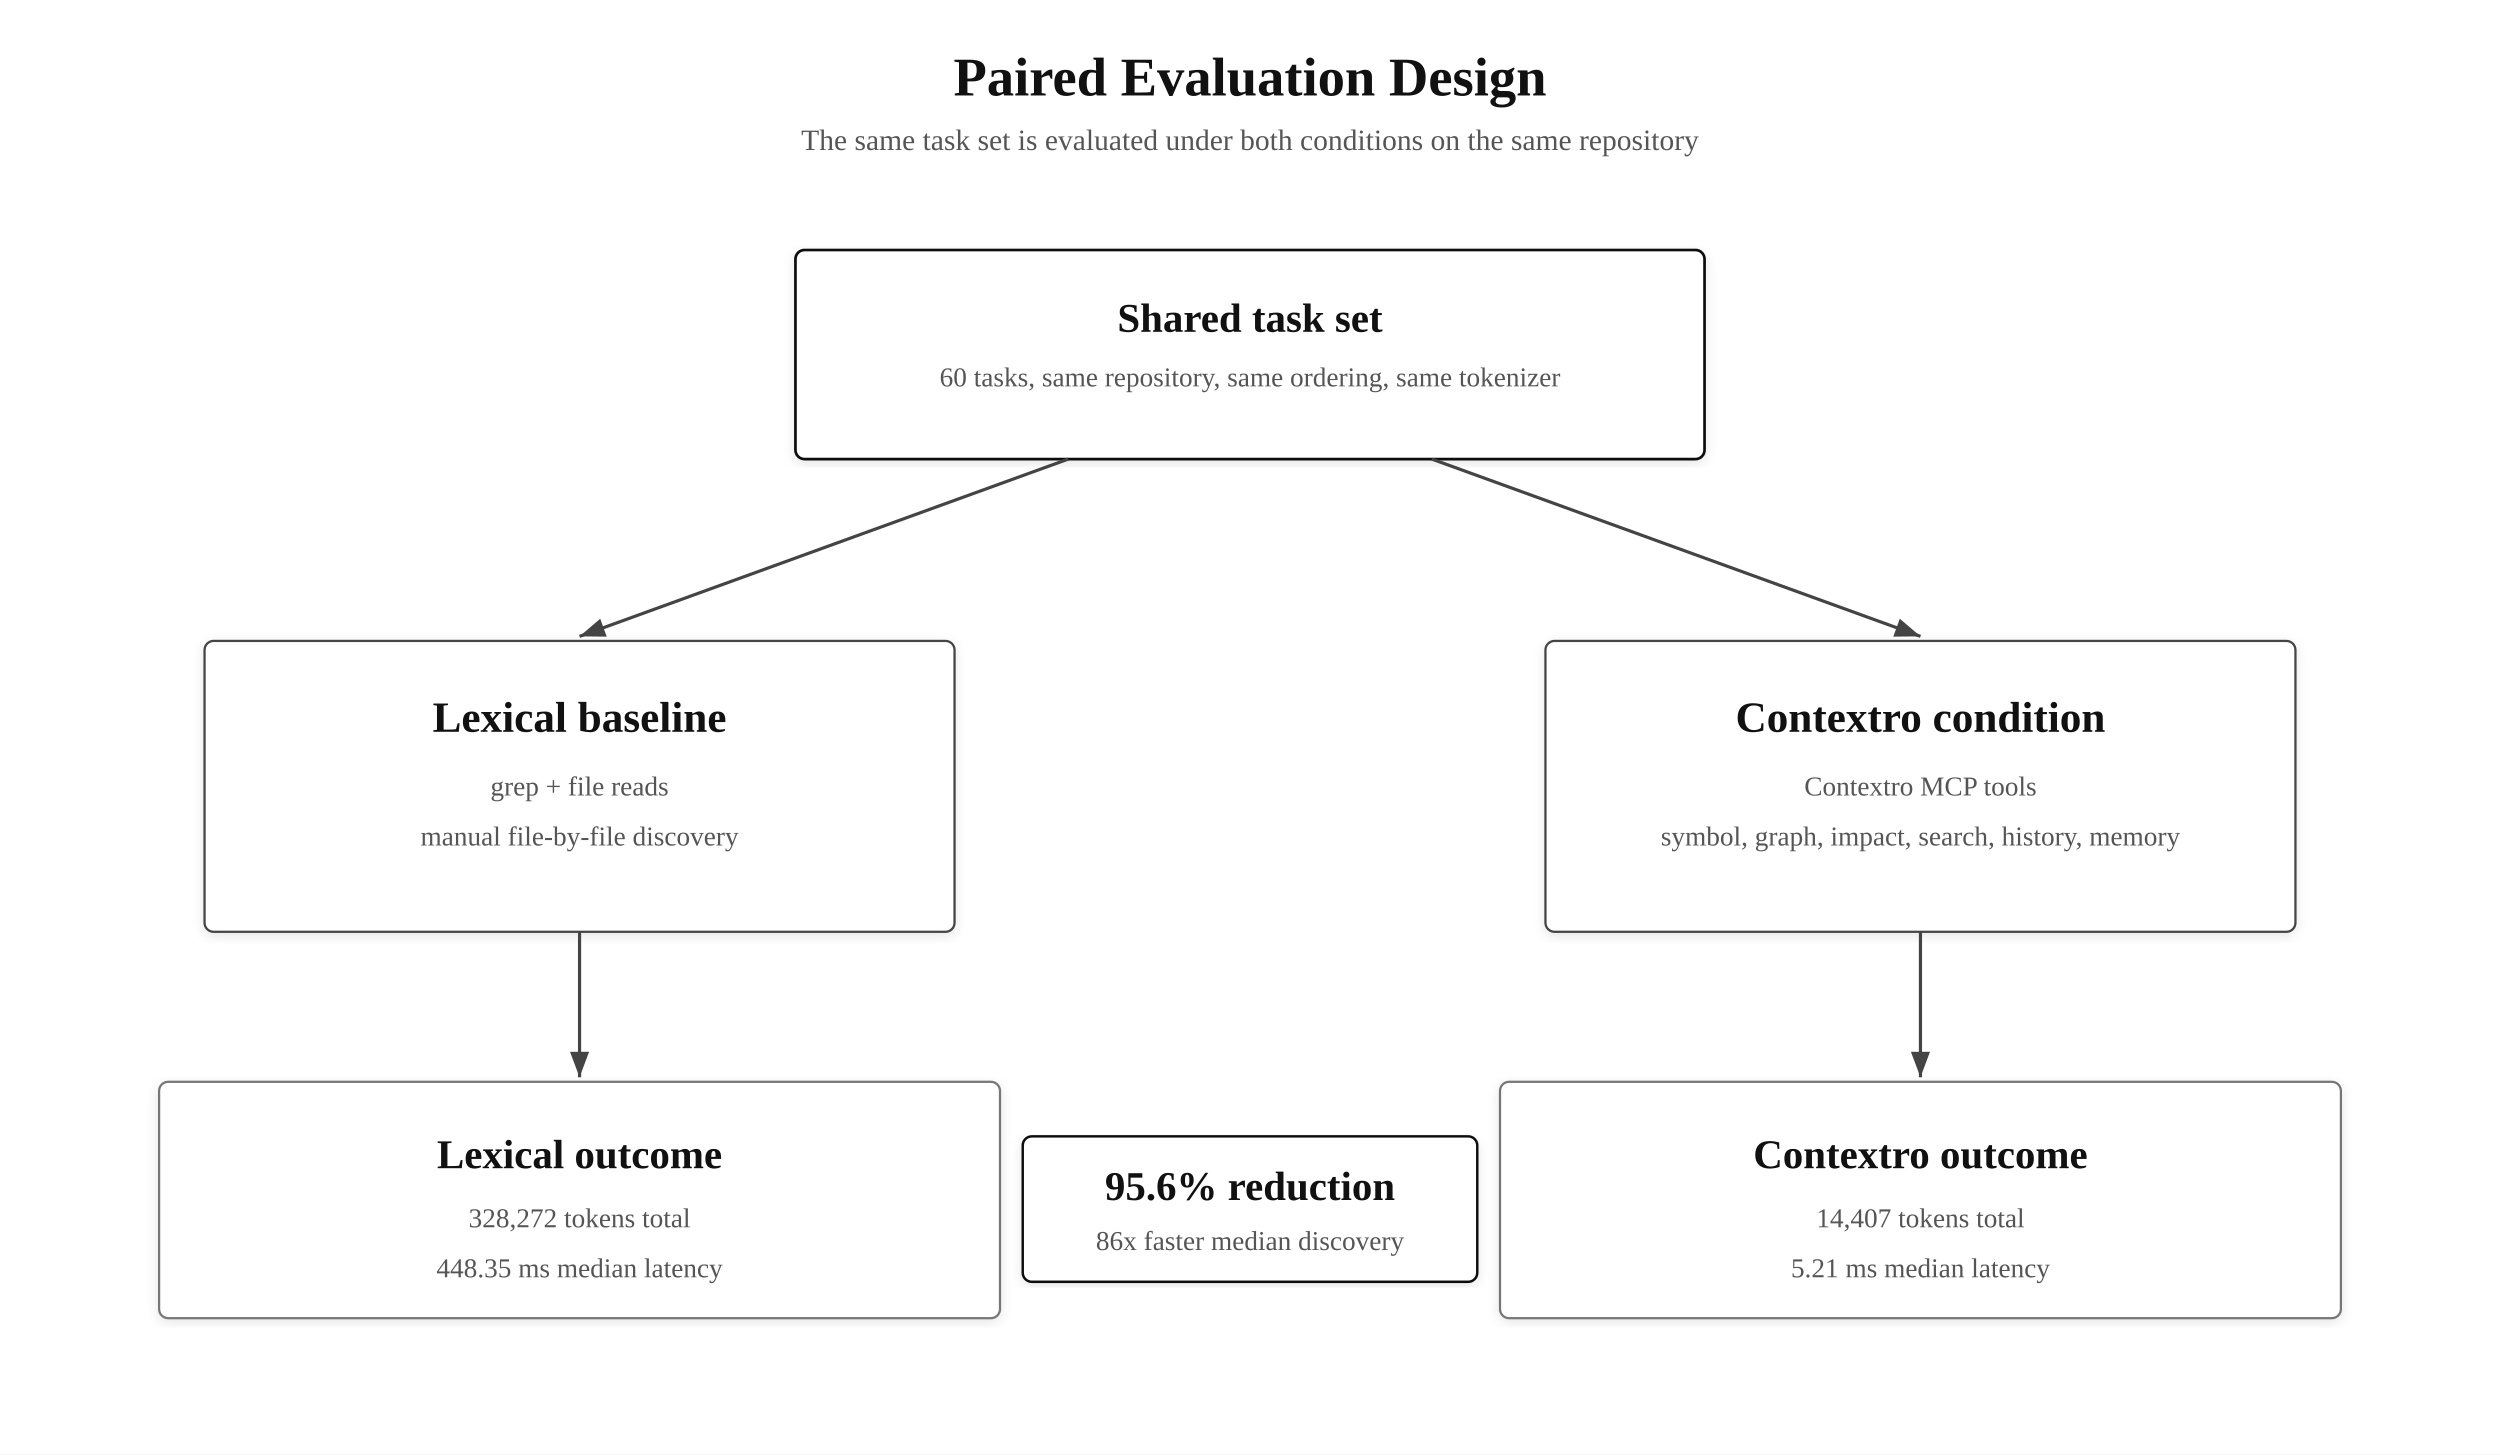
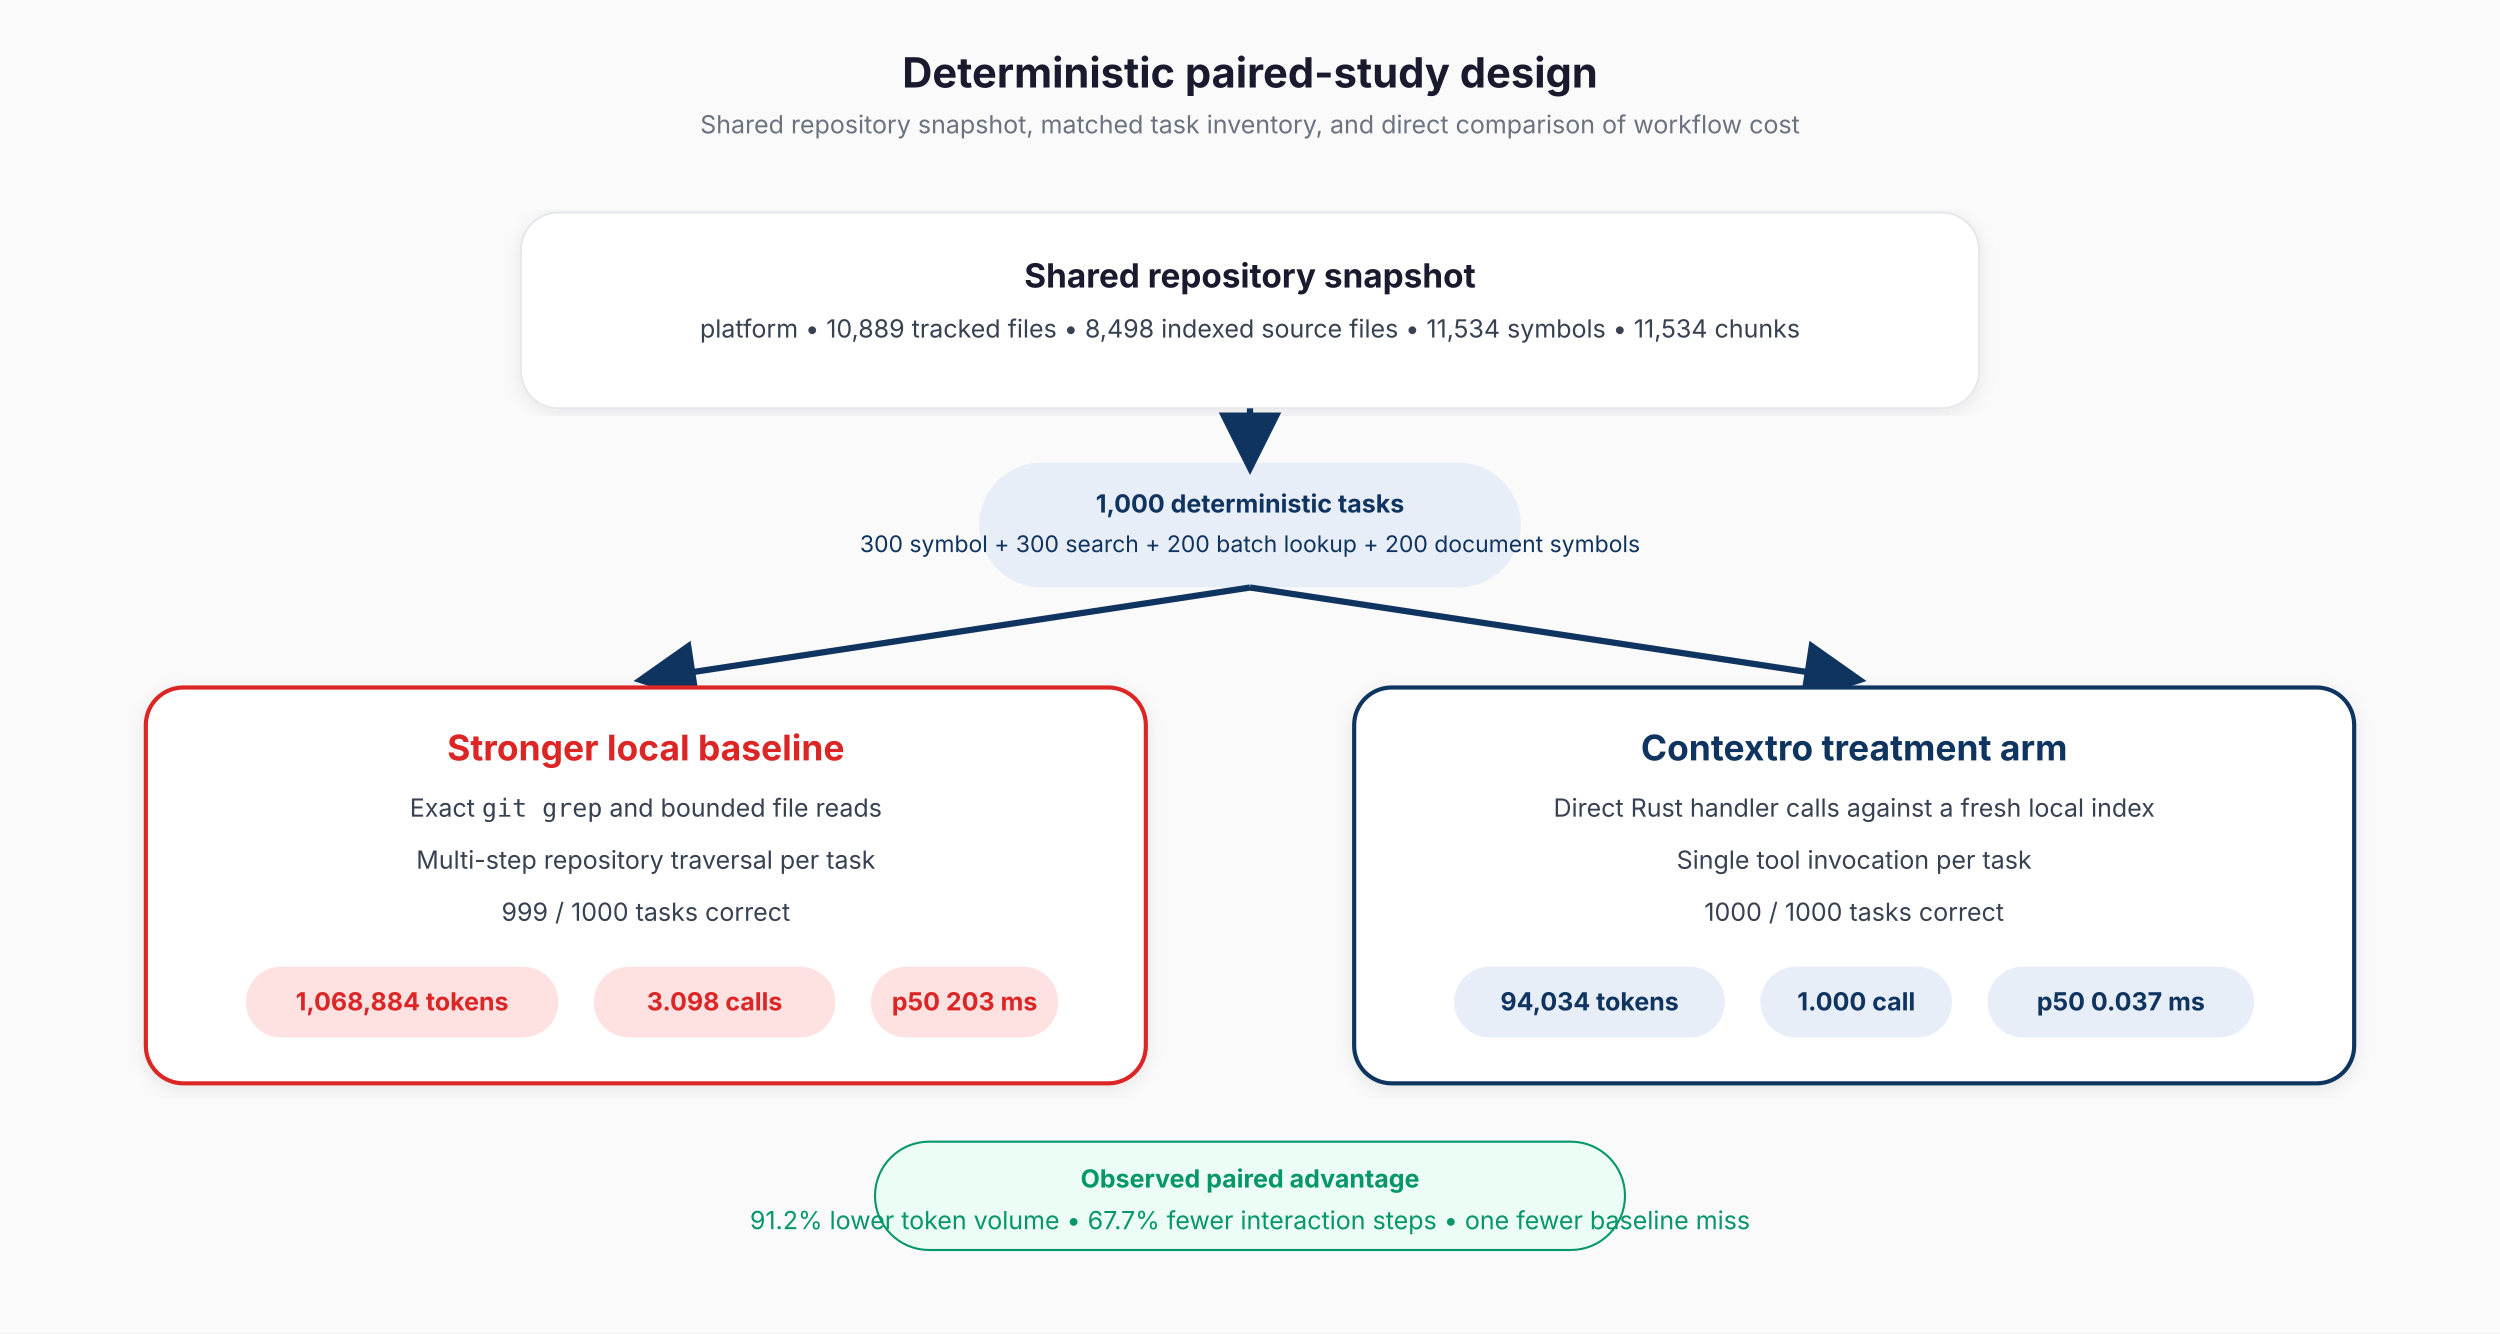
- <svg xmlns="http://www.w3.org/2000/svg" viewBox="0 0 1100 640" font-family="Georgia, 'Times New Roman', serif">
+ <svg xmlns="http://www.w3.org/2000/svg" viewBox="0 0 1200 640" font-family="Inter, -apple-system, system-ui, sans-serif">
  <defs>
    <filter id="shadow" x="-4%" y="-4%" width="108%" height="108%">
-       <feDropShadow dx="0" dy="1.5" stdDeviation="2.5" flood-opacity="0.10" />
+       <feDropShadow dx="0" dy="2" stdDeviation="4" flood-opacity="0.08" />
    </filter>
-     <marker id="arrow" markerWidth="8" markerHeight="6" refX="8" refY="3" orient="auto">
-       <polygon points="0 0, 8 3, 0 6" fill="#444444" />
+     <marker id="arrow" markerWidth="10" markerHeight="10" refX="8" refY="5" orient="auto">
+       <path d="M0,0 L10,5 L0,10 Z" fill="#0f3460" />
    </marker>
  </defs>
-   <rect width="1100" height="640" fill="#ffffff" />
-   <text x="550" y="42" text-anchor="middle" font-size="24" font-weight="700" fill="#111111">Paired Evaluation Design</text>
-   <text x="550" y="66" text-anchor="middle" font-size="13" fill="#555555">The same task set is evaluated under both conditions on the same repository</text>
-   <rect x="350" y="110" width="400" height="92" rx="4" fill="#ffffff" stroke="#111111" stroke-width="1.2" filter="url(#shadow)" />
-   <text x="550" y="146" text-anchor="middle" font-size="18" font-weight="700" fill="#111111">Shared task set</text>
-   <text x="550" y="170" text-anchor="middle" font-size="12" fill="#555555">60 tasks, same repository, same ordering, same tokenizer</text>
-   <line x1="470" y1="202" x2="255" y2="280" stroke="#444444" stroke-width="1.4" marker-end="url(#arrow)" />
-   <line x1="630" y1="202" x2="845" y2="280" stroke="#444444" stroke-width="1.4" marker-end="url(#arrow)" />
-   <rect x="90" y="282" width="330" height="128" rx="4" fill="#ffffff" stroke="#444444" filter="url(#shadow)" />
-   <text x="255" y="322" text-anchor="middle" font-size="19" font-weight="700" fill="#111111">Lexical baseline</text>
-   <text x="255" y="350" text-anchor="middle" font-size="12" fill="#555555">grep + file reads</text>
-   <text x="255" y="372" text-anchor="middle" font-size="12" fill="#555555">manual file-by-file discovery</text>
-   <rect x="680" y="282" width="330" height="128" rx="4" fill="#ffffff" stroke="#444444" filter="url(#shadow)" />
-   <text x="845" y="322" text-anchor="middle" font-size="19" font-weight="700" fill="#111111">Contextro condition</text>
-   <text x="845" y="350" text-anchor="middle" font-size="12" fill="#555555">Contextro MCP tools</text>
-   <text x="845" y="372" text-anchor="middle" font-size="12" fill="#555555">symbol, graph, impact, search, history, memory</text>
-   <line x1="255" y1="410" x2="255" y2="474" stroke="#444444" stroke-width="1.4" marker-end="url(#arrow)" />
-   <line x1="845" y1="410" x2="845" y2="474" stroke="#444444" stroke-width="1.4" marker-end="url(#arrow)" />
-   <rect x="70" y="476" width="370" height="104" rx="4" fill="#ffffff" stroke="#777777" filter="url(#shadow)" />
-   <text x="255" y="514" text-anchor="middle" font-size="18" font-weight="700" fill="#111111">Lexical outcome</text>
-   <text x="255" y="540" text-anchor="middle" font-size="12" fill="#555555">328,272 tokens total</text>
-   <text x="255" y="562" text-anchor="middle" font-size="12" fill="#555555">448.35 ms median latency</text>
-   <rect x="660" y="476" width="370" height="104" rx="4" fill="#ffffff" stroke="#777777" filter="url(#shadow)" />
-   <text x="845" y="514" text-anchor="middle" font-size="18" font-weight="700" fill="#111111">Contextro outcome</text>
-   <text x="845" y="540" text-anchor="middle" font-size="12" fill="#555555">14,407 tokens total</text>
-   <text x="845" y="562" text-anchor="middle" font-size="12" fill="#555555">5.21 ms median latency</text>
-   <rect x="450" y="500" width="200" height="64" rx="4" fill="#ffffff" stroke="#111111" stroke-width="1.1" filter="url(#shadow)" />
-   <text x="550" y="528" text-anchor="middle" font-size="18" font-weight="700" fill="#111111">95.6% reduction</text>
-   <text x="550" y="550" text-anchor="middle" font-size="12" fill="#555555">86x faster median discovery</text>
+   <rect width="1200" height="640" fill="#fafafa" />
+   <text x="600" y="42" text-anchor="middle" font-size="20" font-weight="700" fill="#1a1a2e">Deterministic paired-study design</text>
+   <text x="600" y="64" text-anchor="middle" font-size="12" fill="#6b7280">Shared repository snapshot, matched task inventory, and direct comparison of workflow cost</text>
+   <rect x="250" y="102" width="700" height="94" rx="18" fill="#ffffff" stroke="#e5e7eb" filter="url(#shadow)" />
+   <text x="600" y="138" text-anchor="middle" font-size="16" font-weight="700" fill="#1a1a2e">Shared repository snapshot</text>
+   <text x="600" y="162" text-anchor="middle" font-size="12" fill="#374151">platform • 10,889 tracked files • 8,498 indexed source files • 11,534 symbols • 11,534 chunks</text>
+   <rect x="470" y="222" width="260" height="60" rx="30" fill="#e8eef8" />
+   <text x="600" y="246" text-anchor="middle" font-size="12" font-weight="700" fill="#0f3460">1,000 deterministic tasks</text>
+   <text x="600" y="265" text-anchor="middle" font-size="11" fill="#0f3460">300 symbol + 300 search + 200 batch lookup + 200 document symbols</text>
+   <line x1="600" y1="196" x2="600" y2="222" stroke="#0f3460" stroke-width="3" marker-end="url(#arrow)" />
+   <line x1="600" y1="282" x2="310" y2="326" stroke="#0f3460" stroke-width="3" marker-end="url(#arrow)" />
+   <line x1="600" y1="282" x2="890" y2="326" stroke="#0f3460" stroke-width="3" marker-end="url(#arrow)" />
+   <rect x="70" y="330" width="480" height="190" rx="18" fill="#ffffff" stroke="#dc2626" stroke-width="2" filter="url(#shadow)" />
+   <text x="310" y="365" text-anchor="middle" font-size="17" font-weight="700" fill="#dc2626">Stronger local baseline</text>
+   <text x="310" y="392" text-anchor="middle" font-size="12" fill="#374151">Exact <tspan font-family="ui-monospace, SFMono-Regular, Menlo, Consolas, monospace">git grep</tspan> and bounded file reads</text>
+   <text x="310" y="417" text-anchor="middle" font-size="12" fill="#374151">Multi-step repository traversal per task</text>
+   <text x="310" y="442" text-anchor="middle" font-size="12" fill="#374151">999 / 1000 tasks correct</text>
+   <rect x="118" y="464" width="150" height="34" rx="17" fill="#fee2e2" />
+   <text x="193" y="485" text-anchor="middle" font-size="12" font-weight="700" fill="#dc2626">1,068,884 tokens</text>
+   <rect x="285" y="464" width="116" height="34" rx="17" fill="#fee2e2" />
+   <text x="343" y="485" text-anchor="middle" font-size="12" font-weight="700" fill="#dc2626">3.098 calls</text>
+   <rect x="418" y="464" width="90" height="34" rx="17" fill="#fee2e2" />
+   <text x="463" y="485" text-anchor="middle" font-size="12" font-weight="700" fill="#dc2626">p50 203 ms</text>
+   <rect x="650" y="330" width="480" height="190" rx="18" fill="#ffffff" stroke="#0f3460" stroke-width="2" filter="url(#shadow)" />
+   <text x="890" y="365" text-anchor="middle" font-size="17" font-weight="700" fill="#0f3460">Contextro treatment arm</text>
+   <text x="890" y="392" text-anchor="middle" font-size="12" fill="#374151">Direct Rust handler calls against a fresh local index</text>
+   <text x="890" y="417" text-anchor="middle" font-size="12" fill="#374151">Single tool invocation per task</text>
+   <text x="890" y="442" text-anchor="middle" font-size="12" fill="#374151">1000 / 1000 tasks correct</text>
+   <rect x="698" y="464" width="130" height="34" rx="17" fill="#e8eef8" />
+   <text x="763" y="485" text-anchor="middle" font-size="12" font-weight="700" fill="#0f3460">94,034 tokens</text>
+   <rect x="845" y="464" width="92" height="34" rx="17" fill="#e8eef8" />
+   <text x="891" y="485" text-anchor="middle" font-size="12" font-weight="700" fill="#0f3460">1.000 call</text>
+   <rect x="954" y="464" width="128" height="34" rx="17" fill="#e8eef8" />
+   <text x="1018" y="485" text-anchor="middle" font-size="12" font-weight="700" fill="#0f3460">p50 0.037 ms</text>
+   <rect x="420" y="548" width="360" height="52" rx="26" fill="#ecfdf5" stroke="#059669" />
+   <text x="600" y="570" text-anchor="middle" font-size="12" font-weight="700" fill="#059669">Observed paired advantage</text>
+   <text x="600" y="590" text-anchor="middle" font-size="12" fill="#059669">91.2% lower token volume • 67.7% fewer interaction steps • one fewer baseline miss</text>
</svg>
